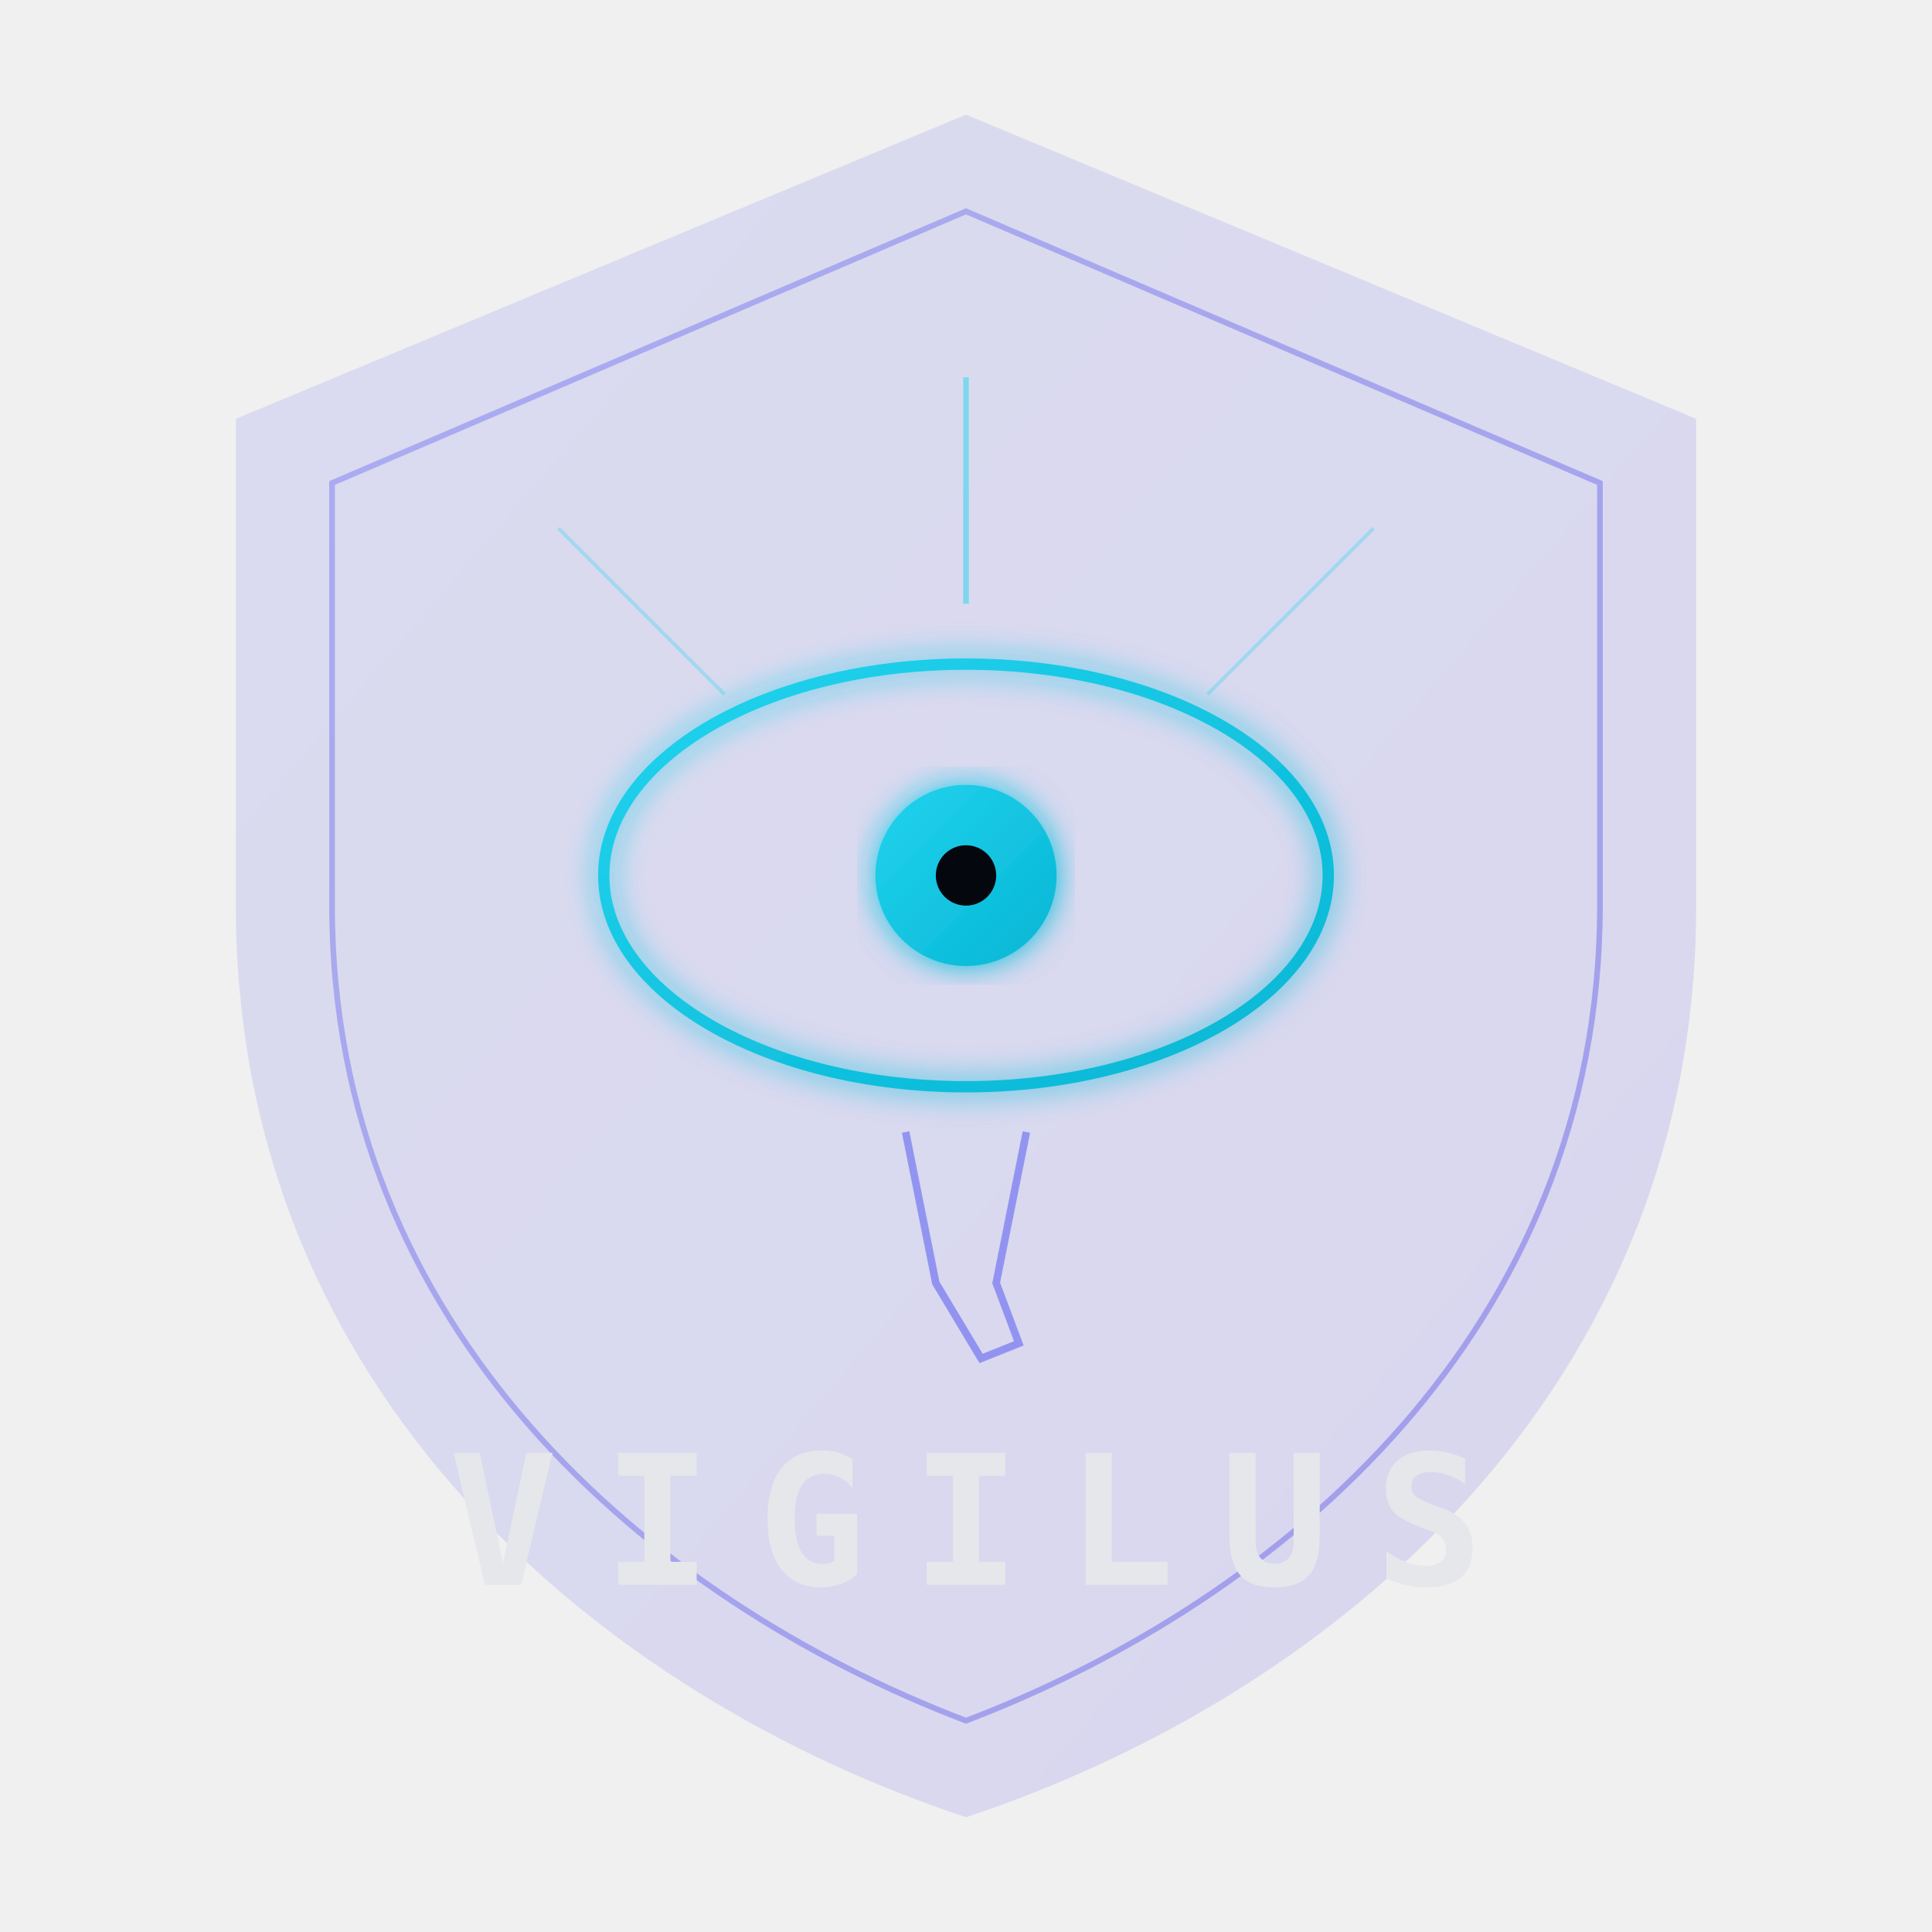
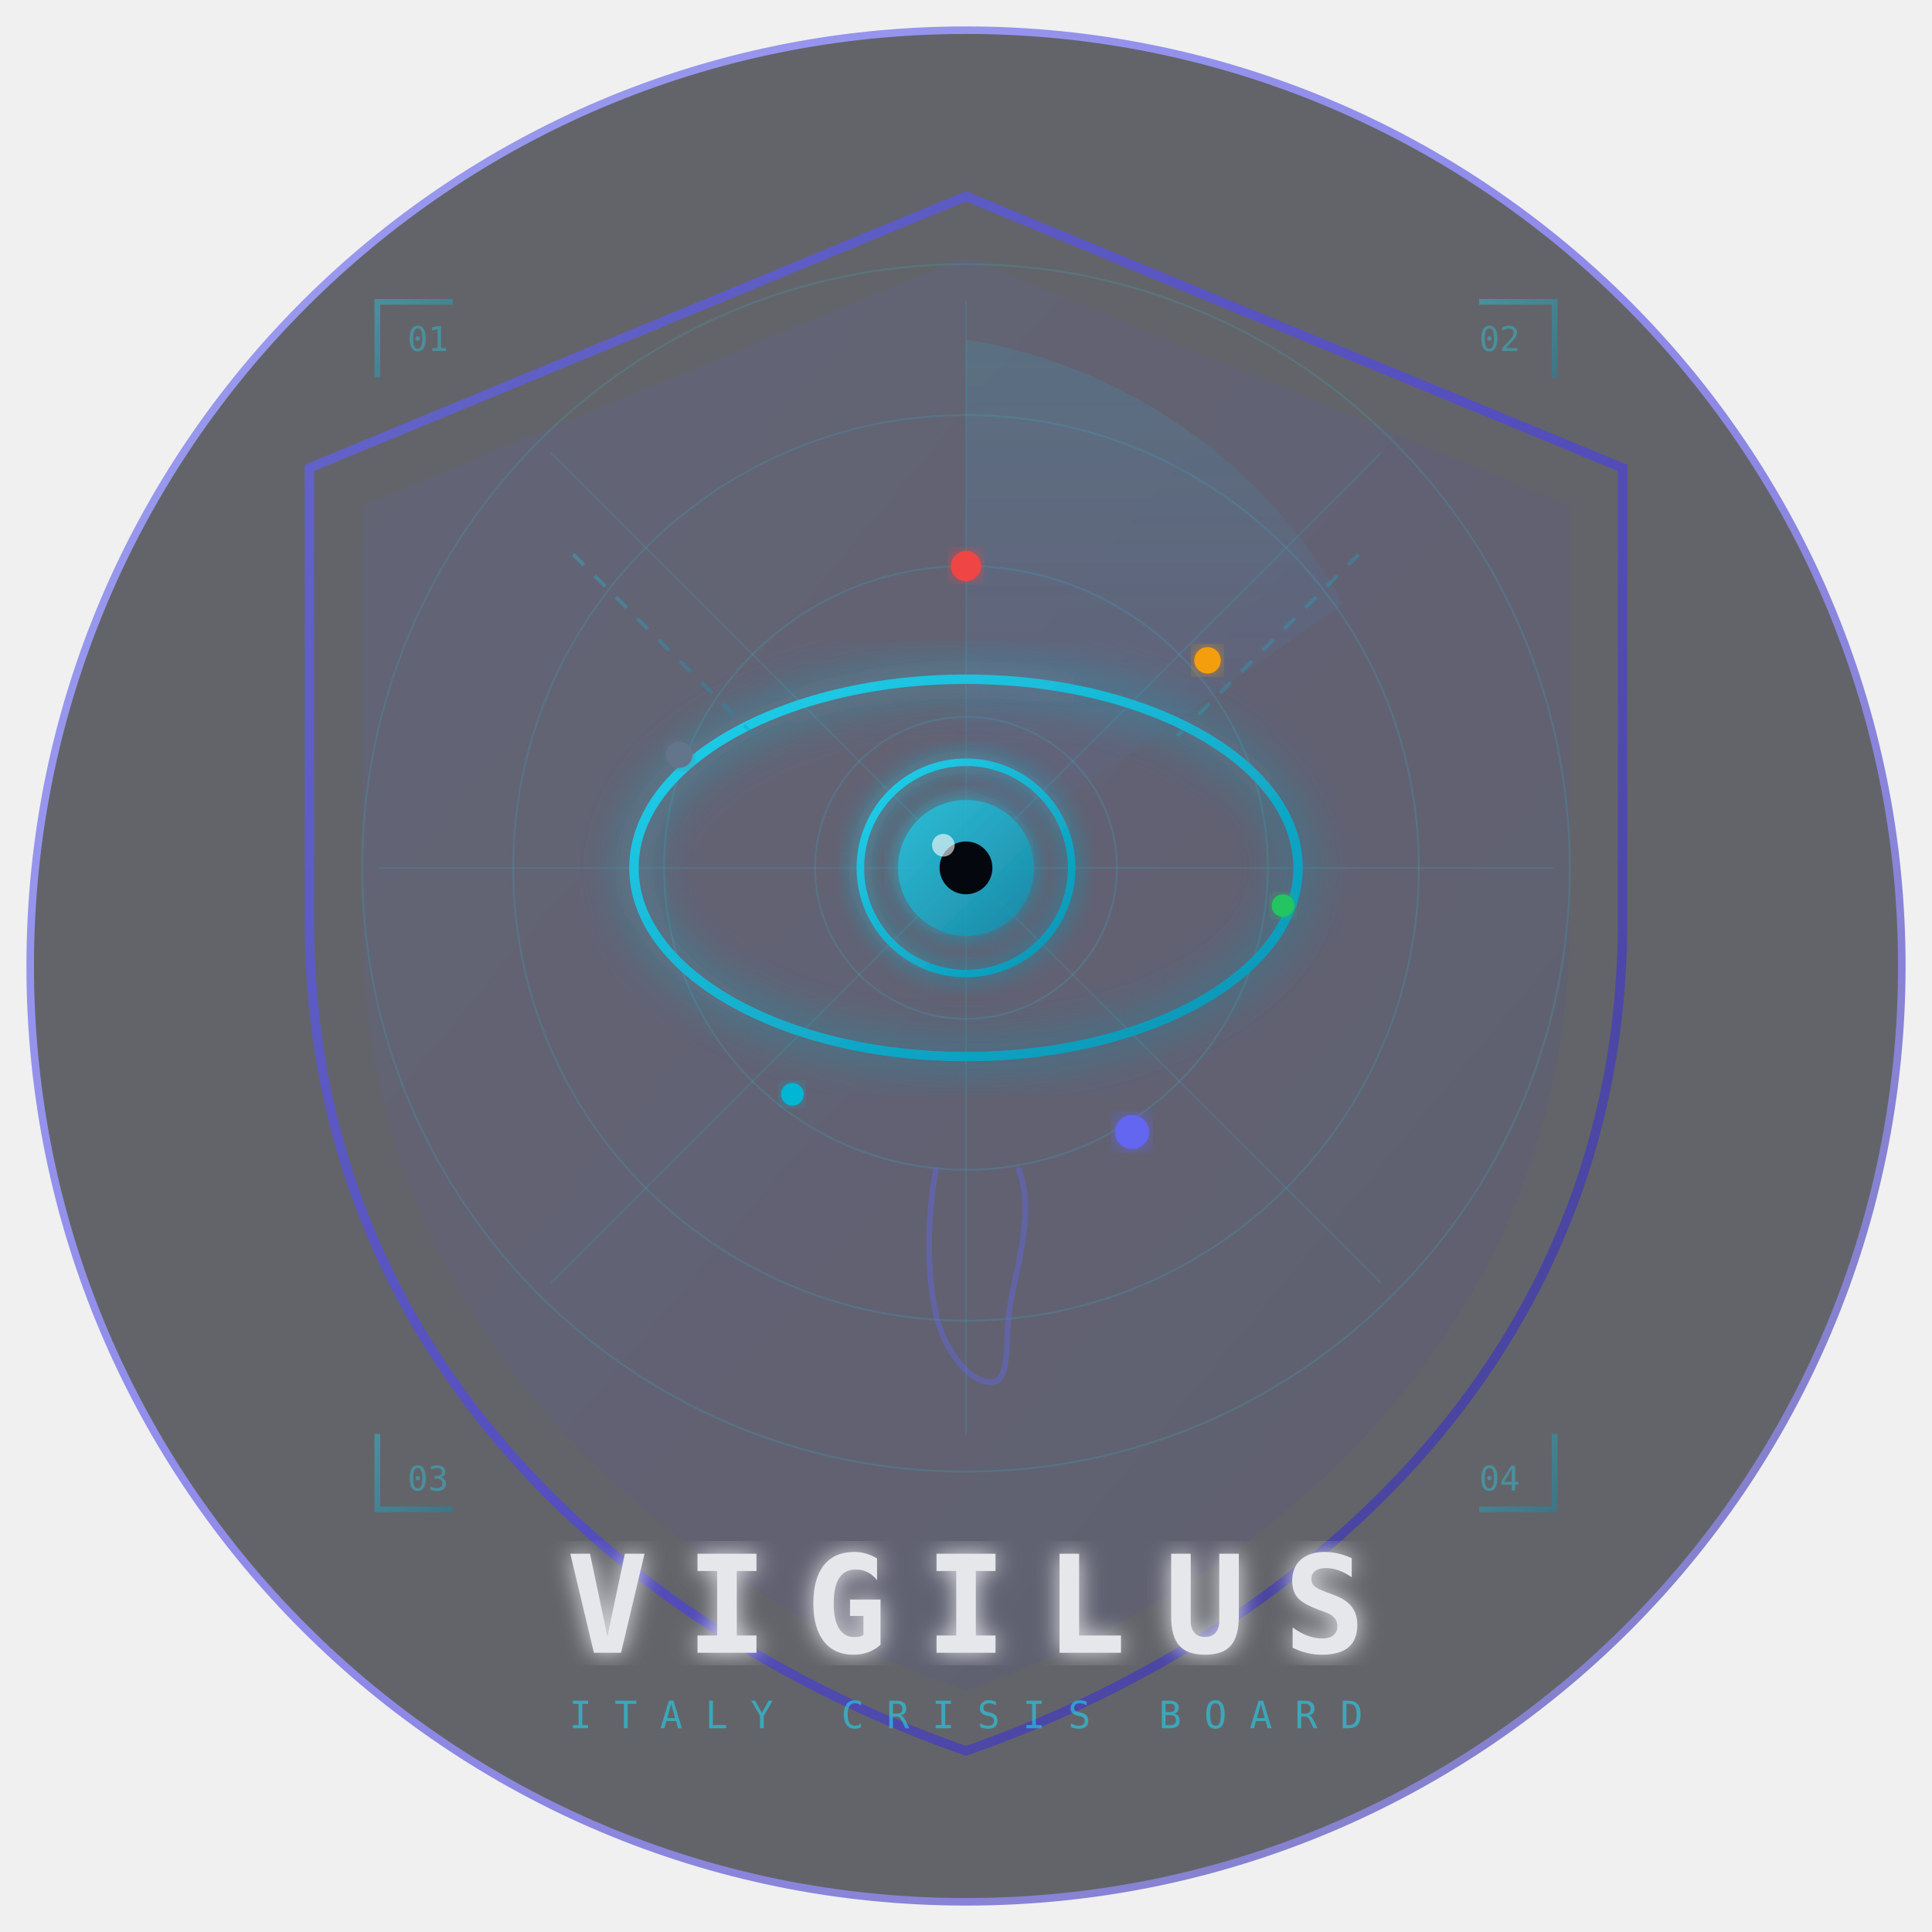
<svg xmlns="http://www.w3.org/2000/svg" viewBox="0 0 512 512">
  <defs>
-     <linearGradient id="shield" x1="0%" y1="0%" x2="100%" y2="100%">
-       <stop offset="0%" style="stop-color:#6366f1" />
-       <stop offset="100%" style="stop-color:#4f46e5" />
+     <linearGradient id="g1" x1="0%" y1="0%" x2="100%" y2="100%">
+       <stop offset="0%" stop-color="#6366f1" />
+       <stop offset="50%" stop-color="#4f46e5" />
+       <stop offset="100%" stop-color="#3730a3" />
    </linearGradient>
-     <linearGradient id="eye" x1="0%" y1="0%" x2="100%" y2="100%">
-       <stop offset="0%" style="stop-color:#22d3ee" />
-       <stop offset="100%" style="stop-color:#06b6d4" />
+     <linearGradient id="g2" x1="0%" y1="0%" x2="100%" y2="100%">
+       <stop offset="0%" stop-color="#22d3ee" />
+       <stop offset="100%" stop-color="#0891b2" />
    </linearGradient>
-     <filter id="glow">
-       <feGaussianBlur stdDeviation="4" result="blur" />
+     <linearGradient id="g3" x1="50%" y1="0%" x2="50%" y2="100%">
+       <stop offset="0%" stop-color="#22d3ee" stop-opacity="0.8" />
+       <stop offset="100%" stop-color="#6366f1" stop-opacity="0.2" />
+     </linearGradient>
+     <filter id="glow1">
+       <feGaussianBlur stdDeviation="6" result="b" />
      <feMerge>
-         <feMergeNode in="blur" />
+         <feMergeNode in="b" />
        <feMergeNode in="SourceGraphic" />
      </feMerge>
    </filter>
+     <filter id="glow2">
+       <feGaussianBlur stdDeviation="3" result="b" />
+       <feMerge>
+         <feMergeNode in="b" />
+         <feMergeNode in="SourceGraphic" />
+       </feMerge>
+     </filter>
+     <clipPath id="shieldClip">
+       <path d="M256 42 L440 118 L440 248 C440 370 348 444 256 474 C164 444 72 370 72 248 L72 118 Z" />
+     </clipPath>
  </defs>
-   <path d="M256 32 L448 112 L448 240 C448 368 352 448 256 480 C160 448 64 368 64 240 L64 112 Z" fill="url(#shield)" opacity="0.15" stroke="url(#shield)" stroke-width="3" />
-   <path d="M256 56 L424 128 L424 240 C424 352 340 424 256 456 C172 424 88 352 88 240 L88 128 Z" fill="none" stroke="url(#shield)" stroke-width="1.5" opacity="0.4" />
-   <ellipse cx="256" cy="232" rx="96" ry="56" fill="none" stroke="url(#eye)" stroke-width="3" filter="url(#glow)" />
-   <circle cx="256" cy="232" r="24" fill="url(#eye)" filter="url(#glow)" />
-   <circle cx="256" cy="232" r="8" fill="#05070f" />
-   <line x1="256" y1="160" x2="256" y2="100" stroke="#22d3ee" stroke-width="1.5" opacity="0.5" />
-   <line x1="192" y1="184" x2="148" y2="140" stroke="#22d3ee" stroke-width="1" opacity="0.3" />
-   <line x1="320" y1="184" x2="364" y2="140" stroke="#22d3ee" stroke-width="1" opacity="0.3" />
-   <path d="M240 300 L248 340 L260 360 L270 356 L264 340 L272 300" fill="none" stroke="#6366f1" stroke-width="2" opacity="0.6" />
-   <text x="256" y="420" text-anchor="middle" font-family="monospace" font-weight="700" font-size="48" fill="#e5e7eb" letter-spacing="12">VIGILUS</text>
+   <circle cx="256" cy="256" r="248" fill="#05070f" stroke="url(#g1)" stroke-width="2" opacity="0.6" />
+   <path d="M256 52 L430 124 L430 244 C430 362 342 434 256 464 C170 434 82 362 82 244 L82 124 Z" fill="none" stroke="url(#g1)" stroke-width="2.5" opacity="0.7" />
+   <path d="M256 68 L416 134 L416 244 C416 352 336 420 256 448 C176 420 96 352 96 244 L96 134 Z" fill="url(#g1)" opacity="0.08" />
+   <g clip-path="url(#shieldClip)" opacity="0.15" stroke="#22d3ee" fill="none" stroke-width="0.5">
+     <circle cx="256" cy="230" r="40" />
+     <circle cx="256" cy="230" r="80" />
+     <circle cx="256" cy="230" r="120" />
+     <circle cx="256" cy="230" r="160" />
+   </g>
+   <g clip-path="url(#shieldClip)" opacity="0.12" stroke="#22d3ee" stroke-width="0.5">
+     <line x1="256" y1="80" x2="256" y2="380" />
+     <line x1="100" y1="230" x2="412" y2="230" />
+     <line x1="146" y1="120" x2="366" y2="340" />
+     <line x1="366" y1="120" x2="146" y2="340" />
+   </g>
+   <path d="M256 230 L256 90 A140 140 0 0 1 356 160 Z" fill="url(#g3)" opacity="0.15">
+     <animateTransform attributeName="transform" type="rotate" from="0 256 230" to="360 256 230" dur="6s" repeatCount="indefinite" />
+   </path>
+   <ellipse cx="256" cy="230" rx="88" ry="50" fill="none" stroke="url(#g2)" stroke-width="2.5" filter="url(#glow1)" />
+   <circle cx="256" cy="230" r="28" fill="none" stroke="url(#g2)" stroke-width="2" filter="url(#glow2)" />
+   <circle cx="256" cy="230" r="18" fill="url(#g2)" opacity="0.8" filter="url(#glow2)" />
+   <circle cx="256" cy="230" r="7" fill="#05070f" />
+   <circle cx="250" cy="224" r="3" fill="white" opacity="0.6" />
+   <g opacity="0.3" stroke="url(#g2)" stroke-width="1">
+     <line x1="256" y1="178" x2="256" y2="100" stroke-dasharray="4 4" />
+     <line x1="200" y1="195" x2="150" y2="145" stroke-dasharray="4 4" />
+     <line x1="312" y1="195" x2="362" y2="145" stroke-dasharray="4 4" />
+     <line x1="170" y1="230" x2="110" y2="230" stroke-dasharray="4 4" />
+     <line x1="342" y1="230" x2="402" y2="230" stroke-dasharray="4 4" />
+   </g>
+   <circle cx="256" cy="150" r="4" fill="#ef4444" filter="url(#glow2)" />
+   <circle cx="320" cy="175" r="3.5" fill="#f59e0b" filter="url(#glow2)" />
+   <circle cx="340" cy="240" r="3" fill="#22c55e" filter="url(#glow2)" />
+   <circle cx="300" cy="300" r="4.5" fill="#6366f1" filter="url(#glow2)" />
+   <circle cx="210" cy="290" r="3" fill="#06b6d4" filter="url(#glow2)" />
+   <circle cx="180" cy="200" r="3.5" fill="#64748b" filter="url(#glow2)" />
+   <path d="M248 310 C248 310 244 330 248 348 C250 358 258 368 264 366 C268 364 266 354 268 344 C270 334 274 320 270 310" fill="none" stroke="#6366f1" stroke-width="1.5" opacity="0.4" stroke-linecap="round" />
+   <g stroke="url(#g2)" stroke-width="1.5" opacity="0.4" fill="none">
+     <path d="M100 100 L100 80 L120 80" />
+     <path d="M412 100 L412 80 L392 80" />
+     <path d="M100 380 L100 400 L120 400" />
+     <path d="M412 380 L412 400 L392 400" />
+   </g>
+   <g font-family="monospace" font-size="9" fill="#22d3ee" opacity="0.4">
+     <text x="108" y="93">01</text>
+     <text x="392" y="93">02</text>
+     <text x="108" y="395">03</text>
+     <text x="392" y="395">04</text>
+   </g>
+   <text x="256" y="438" text-anchor="middle" font-family="'SF Mono','Monaco','Consolas',monospace" font-weight="700" font-size="36" fill="#e5e7eb" letter-spacing="10" filter="url(#glow2)">VIGILUS</text>
+   <text x="256" y="458" text-anchor="middle" font-family="'SF Mono','Monaco','Consolas',monospace" font-weight="400" font-size="10" fill="#22d3ee" letter-spacing="6" opacity="0.6">ITALY CRISIS BOARD</text>
</svg>
